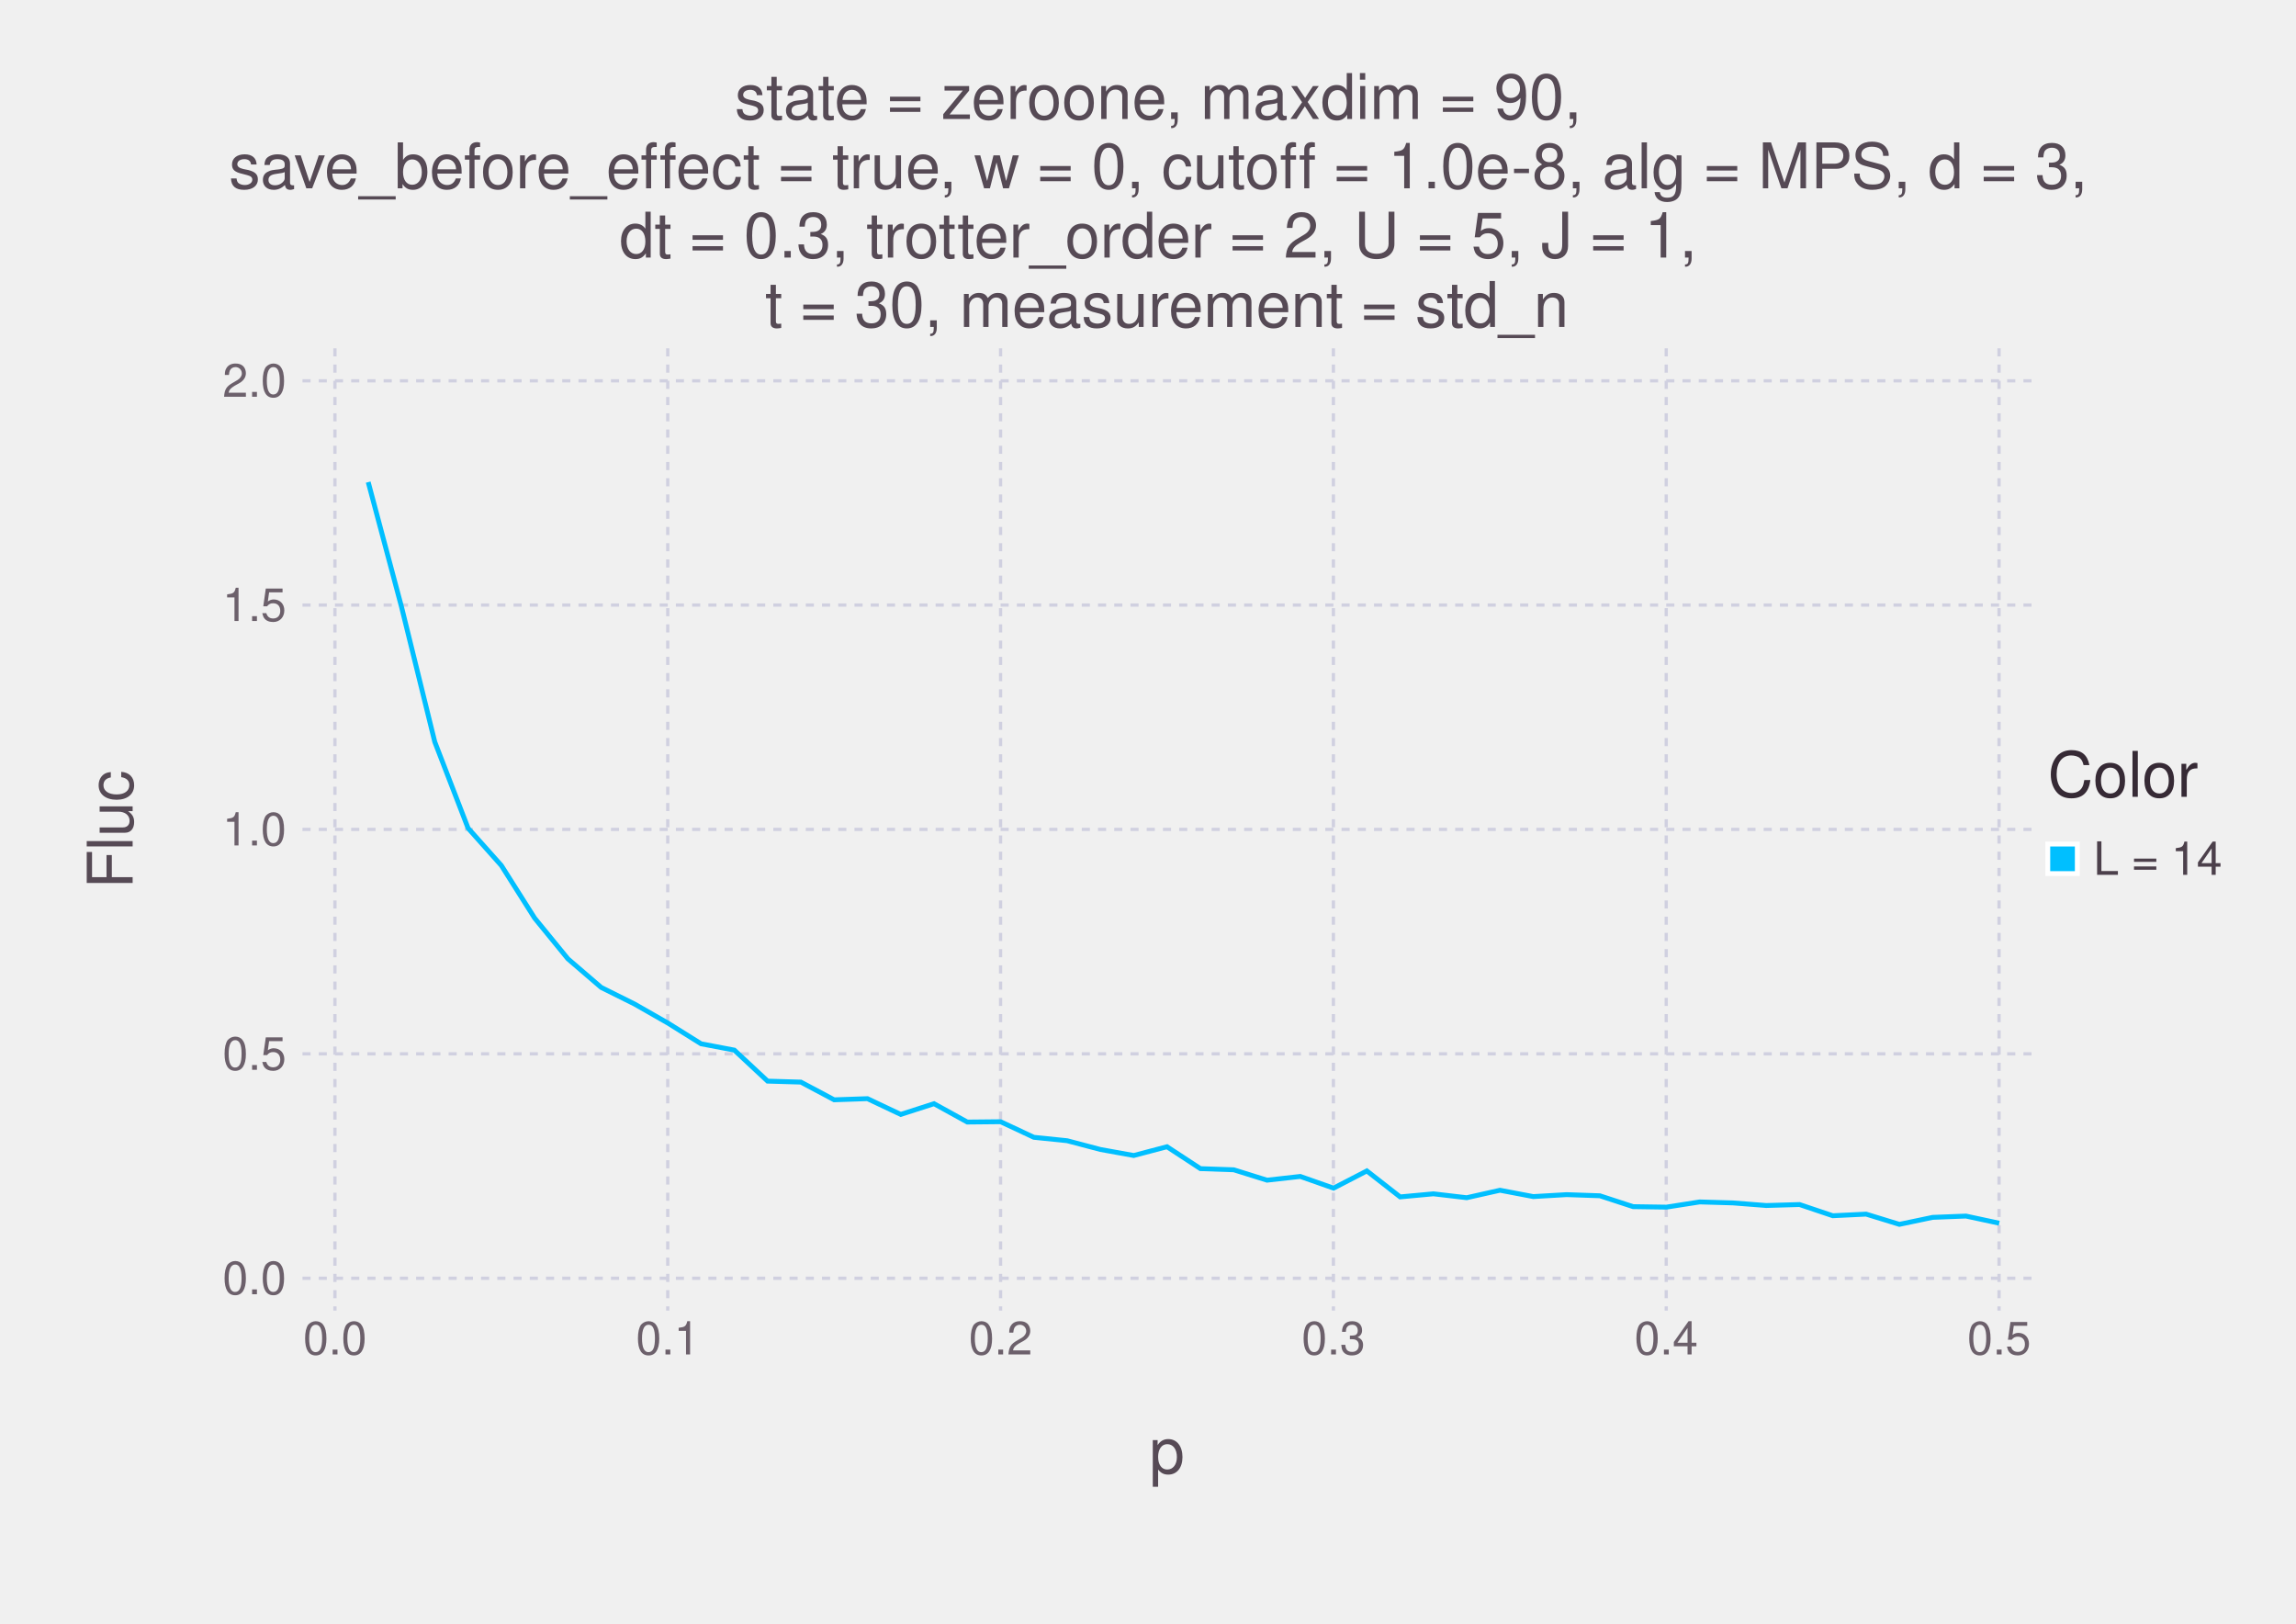
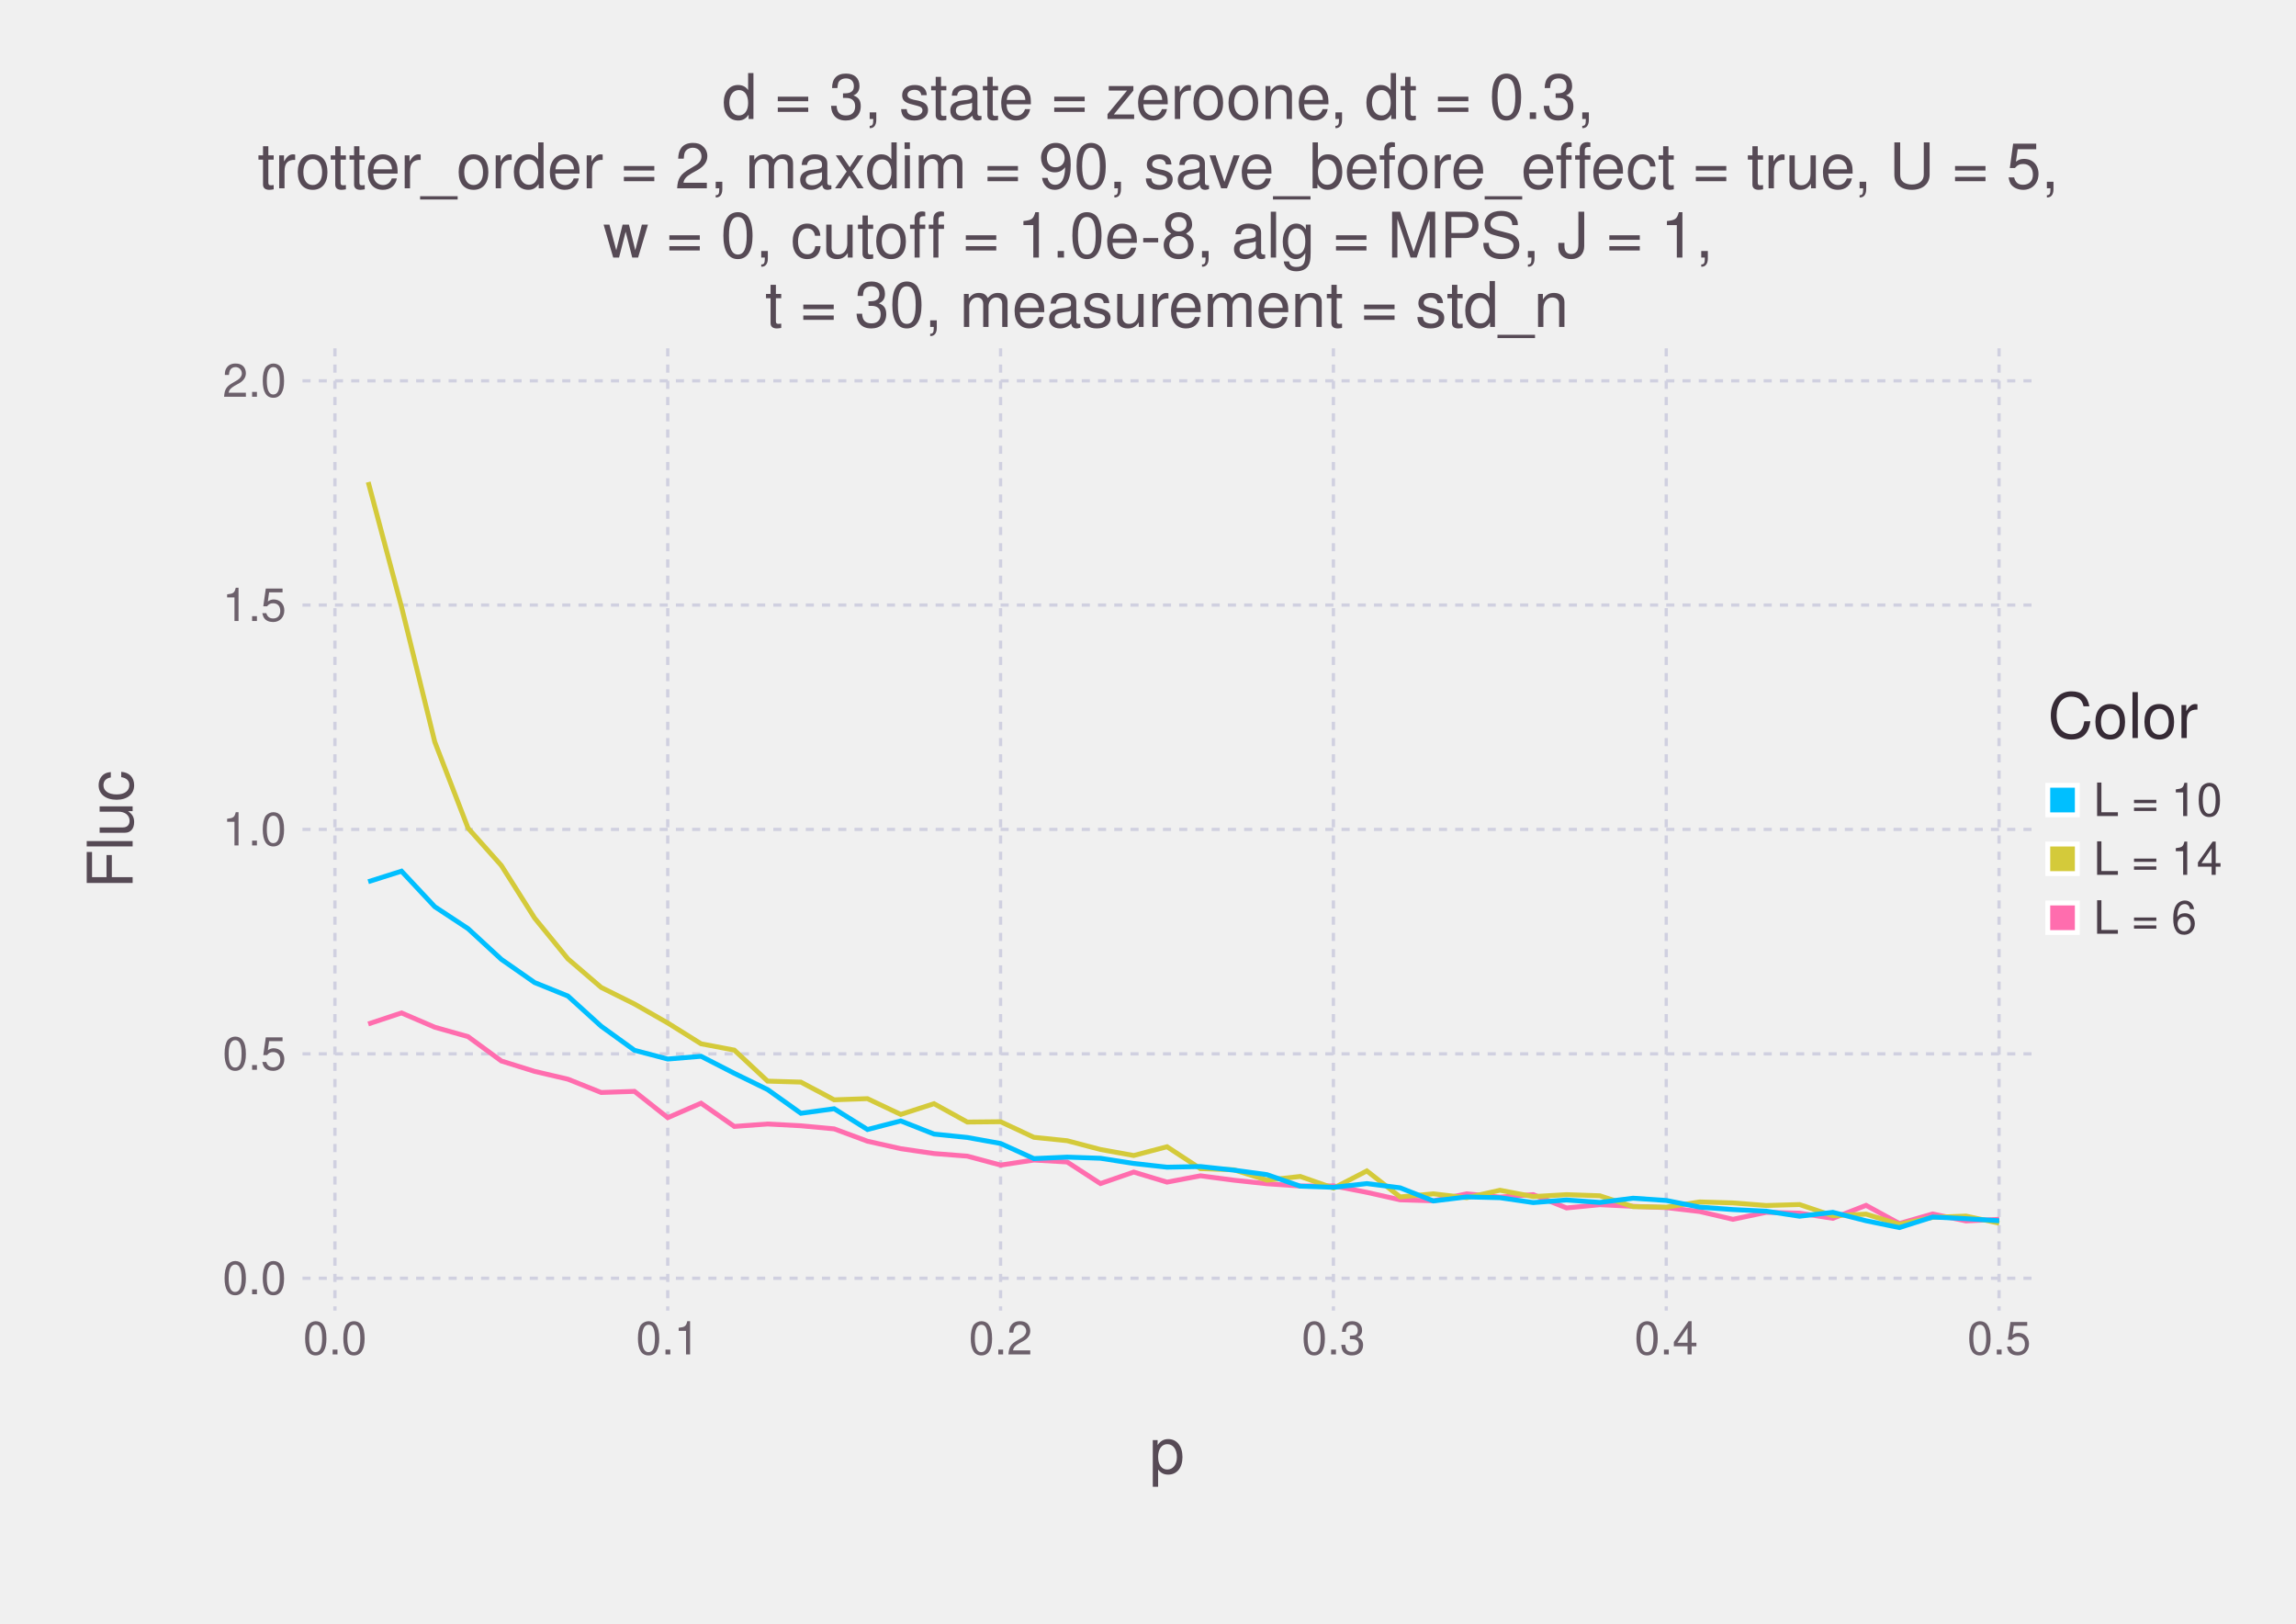
<svg xmlns="http://www.w3.org/2000/svg" version="1.2" width="141.42mm" height="100mm" viewBox="0 0 141.42 100" stroke="none" fill="#000000" stroke-width="0.3" font-size="3.88">
  <defs>
    <marker id="arrow" markerWidth="15" markerHeight="7" refX="5" refY="3.5" orient="auto" markerUnits="strokeWidth">
      <path d="M0,0 L15,3.5 L0,7 z" stroke="context-stroke" fill="context-stroke" />
    </marker>
  </defs>
-   <g class="plotroot xscalable yscalable" id="img-9835d5ad-1">
-     <g font-size="3.88" font-family="'PT Sans','Helvetica Neue','Helvetica',sans-serif" fill="#564A55" stroke="#000000" stroke-opacity="0.000" id="img-9835d5ad-2">
+   <g class="plotroot xscalable yscalable" id="img-3d88d009-1">
+     <g font-size="3.88" font-family="'PT Sans','Helvetica Neue','Helvetica',sans-serif" fill="#564A55" stroke="#000000" stroke-opacity="0.000" id="img-3d88d009-2">
      <g transform="translate(71.88,88.39)">
        <g class="primitive">
          <text text-anchor="middle" dy="0.6em">p</text>
        </g>
      </g>
    </g>
-     <g class="guide xlabels" font-size="2.82" font-family="'PT Sans Caption','Helvetica Neue','Helvetica',sans-serif" fill="#6C606B" id="img-9835d5ad-3">
+     <g class="guide xlabels" font-size="2.82" font-family="'PT Sans Caption','Helvetica Neue','Helvetica',sans-serif" fill="#6C606B" id="img-3d88d009-3">
      <g transform="translate(20.63,81.72)">
        <g class="primitive">
          <text text-anchor="middle" dy="0.6em">0.0</text>
        </g>
      </g>
      <g transform="translate(41.13,81.72)">
        <g class="primitive">
          <text text-anchor="middle" dy="0.6em">0.1</text>
        </g>
      </g>
      <g transform="translate(61.63,81.72)">
        <g class="primitive">
          <text text-anchor="middle" dy="0.6em">0.2</text>
        </g>
      </g>
      <g transform="translate(82.13,81.72)">
        <g class="primitive">
          <text text-anchor="middle" dy="0.6em">0.3</text>
        </g>
      </g>
      <g transform="translate(102.63,81.72)">
        <g class="primitive">
          <text text-anchor="middle" dy="0.6em">0.4</text>
        </g>
      </g>
      <g transform="translate(123.13,81.72)">
        <g class="primitive">
          <text text-anchor="middle" dy="0.6em">0.5</text>
        </g>
      </g>
    </g>
-     <g class="guide colorkey" id="img-9835d5ad-4">
-       <g class="color_L_=_14" id="img-9835d5ad-5">
-         <g fill="#4C404B" font-size="2.82" font-family="'PT Sans','Helvetica Neue','Helvetica',sans-serif" id="img-9835d5ad-6">
-           <g transform="translate(128.95,52.89)" id="img-9835d5ad-7">
-             <g class="primitive">
-               <text dy="0.35em">L = 14</text>
+     <g class="guide colorkey" id="img-3d88d009-4">
+       <g fill="#4C404B" font-size="2.82" font-family="'PT Sans','Helvetica Neue','Helvetica',sans-serif" id="img-3d88d009-5">
+         <g transform="translate(128.95,49.27)" id="img-3d88d009-6" class="color_L_=_10">
+           <g class="primitive">
+             <text dy="0.35em">L = 10</text>
+           </g>
+         </g>
+         <g transform="translate(128.95,52.89)" id="img-3d88d009-7" class="color_L_=_14">
+           <g class="primitive">
+             <text dy="0.35em">L = 14</text>
+           </g>
+         </g>
+         <g transform="translate(128.95,56.52)" id="img-3d88d009-8" class="color_L_=_6">
+           <g class="primitive">
+             <text dy="0.35em">L = 6</text>
+           </g>
+         </g>
+       </g>
+       <g fill-opacity="1" id="img-3d88d009-9">
+         <g transform="translate(127.04,49.27)" id="img-3d88d009-10" fill="#00BFFF" class="color_L_=_10" stroke="#FFFFFF">
+           <path d="M-0.91,-0.91 L0.91,-0.91 0.91,0.91 -0.91,0.91  z" class="primitive" />
+         </g>
+         <g transform="translate(127.04,52.89)" id="img-3d88d009-11" fill="#D4CA3A" class="color_L_=_14" stroke="#FFFFFF">
+           <path d="M-0.91,-0.91 L0.91,-0.91 0.91,0.91 -0.91,0.91  z" class="primitive" />
+         </g>
+         <g transform="translate(127.04,56.52)" id="img-3d88d009-12" fill="#FF6DAE" class="color_L_=_6" stroke="#FFFFFF">
+           <path d="M-0.91,-0.91 L0.91,-0.91 0.91,0.91 -0.91,0.91  z" class="primitive" />
+         </g>
+       </g>
+       <g fill="#362A35" font-size="3.88" font-family="'PT Sans','Helvetica Neue','Helvetica',sans-serif" stroke="#000000" stroke-opacity="0.000" id="img-3d88d009-13">
+         <g transform="translate(126.13,45.45)" id="img-3d88d009-14">
+           <g class="primitive">
+             <text dy="-0em">Color</text>
+           </g>
+         </g>
+       </g>
+     </g>
+     <g clip-path="url(#img-3d88d009-15)">
+       <g id="img-3d88d009-16">
+         <g pointer-events="visible" stroke-width="0.3" fill="#000000" fill-opacity="0.000" stroke="#000000" stroke-opacity="0.000" class="guide background" id="img-3d88d009-17">
+           <g transform="translate(71.88,51.08)" id="img-3d88d009-18">
+             <path d="M-53.25,-29.63 L53.25,-29.63 53.25,29.63 -53.25,29.63  z" class="primitive" />
+           </g>
+         </g>
+         <g class="guide ygridlines xfixed" stroke-dasharray="0.5,0.5" stroke-width="0.2" stroke="#D0D0E0" id="img-3d88d009-19">
+           <g transform="translate(71.88,78.72)" id="img-3d88d009-20">
+             <path fill="none" d="M-53.25,0 L53.25,0 " class="primitive" />
+           </g>
+           <g transform="translate(71.88,64.9)" id="img-3d88d009-21">
+             <path fill="none" d="M-53.25,0 L53.25,0 " class="primitive" />
+           </g>
+           <g transform="translate(71.88,51.08)" id="img-3d88d009-22">
+             <path fill="none" d="M-53.25,0 L53.25,0 " class="primitive" />
+           </g>
+           <g transform="translate(71.88,37.26)" id="img-3d88d009-23">
+             <path fill="none" d="M-53.25,0 L53.25,0 " class="primitive" />
+           </g>
+           <g transform="translate(71.88,23.45)" id="img-3d88d009-24">
+             <path fill="none" d="M-53.25,0 L53.25,0 " class="primitive" />
+           </g>
+         </g>
+         <g class="guide xgridlines yfixed" stroke-dasharray="0.5,0.5" stroke-width="0.2" stroke="#D0D0E0" id="img-3d88d009-25">
+           <g transform="translate(20.63,51.08)" id="img-3d88d009-26">
+             <path fill="none" d="M0,-29.63 L0,29.63 " class="primitive" />
+           </g>
+           <g transform="translate(41.13,51.08)" id="img-3d88d009-27">
+             <path fill="none" d="M0,-29.63 L0,29.63 " class="primitive" />
+           </g>
+           <g transform="translate(61.63,51.08)" id="img-3d88d009-28">
+             <path fill="none" d="M0,-29.63 L0,29.63 " class="primitive" />
+           </g>
+           <g transform="translate(82.13,51.08)" id="img-3d88d009-29">
+             <path fill="none" d="M0,-29.63 L0,29.63 " class="primitive" />
+           </g>
+           <g transform="translate(102.63,51.08)" id="img-3d88d009-30">
+             <path fill="none" d="M0,-29.63 L0,29.63 " class="primitive" />
+           </g>
+           <g transform="translate(123.13,51.08)" id="img-3d88d009-31">
+             <path fill="none" d="M0,-29.63 L0,29.63 " class="primitive" />
+           </g>
+         </g>
+         <g class="plotpanel" id="img-3d88d009-32">
+           <g stroke-width="0.3" fill="#000000" fill-opacity="0.000" class="geometry" id="img-3d88d009-33">
+             <g class="color_L_=_6" stroke-dasharray="none" stroke="#FF6DAE" id="img-3d88d009-34">
+               <g transform="translate(72.91,71.34)" id="img-3d88d009-35">
+                 <path fill="none" d="M-50.23,-8.28 L-48.18,-8.96 -46.13,-8.08 -44.08,-7.5 -42.03,-6 -39.98,-5.36 -37.93,-4.88 -35.88,-4.06 -33.83,-4.13 -31.78,-2.51 -29.73,-3.4 -27.68,-1.97 -25.63,-2.12 -23.58,-2.01 -21.53,-1.82 -19.48,-1.06 -17.43,-0.6 -15.38,-0.3 -13.33,-0.14 -11.28,0.41 -9.23,0.1 -7.18,0.22 -5.13,1.55 -3.08,0.84 -1.03,1.46 1.03,1.07 3.08,1.34 5.13,1.56 7.18,1.7 9.23,1.69 11.28,2.09 13.33,2.55 15.38,2.61 17.43,2.18 19.48,2.38 21.53,2.23 23.58,3.05 25.63,2.85 27.68,2.95 29.73,3.03 31.78,3.27 33.83,3.75 35.88,3.32 37.93,3.37 39.98,3.69 42.03,2.89 44.08,4.01 46.13,3.42 48.18,3.85 50.23,3.75 " class="primitive" />
+               </g>
            </g>
          </g>
-         </g>
-         <g fill-opacity="1" fill="#00BFFF" stroke="#FFFFFF" id="img-9835d5ad-8">
-           <g transform="translate(127.04,52.89)" id="img-9835d5ad-9">
-             <path d="M-0.91,-0.91 L0.91,-0.91 0.91,0.91 -0.91,0.91  z" class="primitive" />
-           </g>
-         </g>
-       </g>
-       <g fill="#362A35" font-size="3.88" font-family="'PT Sans','Helvetica Neue','Helvetica',sans-serif" stroke="#000000" stroke-opacity="0.000" id="img-9835d5ad-10">
-         <g transform="translate(126.13,49.07)" id="img-9835d5ad-11">
-           <g class="primitive">
-             <text dy="-0em">Color</text>
-           </g>
-         </g>
-       </g>
-     </g>
-     <g clip-path="url(#img-9835d5ad-12)">
-       <g id="img-9835d5ad-13">
-         <g pointer-events="visible" stroke-width="0.3" fill="#000000" fill-opacity="0.000" stroke="#000000" stroke-opacity="0.000" class="guide background" id="img-9835d5ad-14">
-           <g transform="translate(71.88,51.08)" id="img-9835d5ad-15">
-             <path d="M-53.25,-29.63 L53.25,-29.63 53.25,29.63 -53.25,29.63  z" class="primitive" />
-           </g>
-         </g>
-         <g class="guide ygridlines xfixed" stroke-dasharray="0.5,0.5" stroke-width="0.2" stroke="#D0D0E0" id="img-9835d5ad-16">
-           <g transform="translate(71.88,78.72)" id="img-9835d5ad-17">
-             <path fill="none" d="M-53.25,0 L53.25,0 " class="primitive" />
-           </g>
-           <g transform="translate(71.88,64.9)" id="img-9835d5ad-18">
-             <path fill="none" d="M-53.25,0 L53.25,0 " class="primitive" />
-           </g>
-           <g transform="translate(71.88,51.08)" id="img-9835d5ad-19">
-             <path fill="none" d="M-53.25,0 L53.25,0 " class="primitive" />
-           </g>
-           <g transform="translate(71.88,37.26)" id="img-9835d5ad-20">
-             <path fill="none" d="M-53.25,0 L53.25,0 " class="primitive" />
-           </g>
-           <g transform="translate(71.88,23.45)" id="img-9835d5ad-21">
-             <path fill="none" d="M-53.25,0 L53.25,0 " class="primitive" />
-           </g>
-         </g>
-         <g class="guide xgridlines yfixed" stroke-dasharray="0.5,0.5" stroke-width="0.2" stroke="#D0D0E0" id="img-9835d5ad-22">
-           <g transform="translate(20.63,51.08)" id="img-9835d5ad-23">
-             <path fill="none" d="M0,-29.63 L0,29.63 " class="primitive" />
-           </g>
-           <g transform="translate(41.13,51.08)" id="img-9835d5ad-24">
-             <path fill="none" d="M0,-29.63 L0,29.63 " class="primitive" />
-           </g>
-           <g transform="translate(61.63,51.08)" id="img-9835d5ad-25">
-             <path fill="none" d="M0,-29.63 L0,29.63 " class="primitive" />
-           </g>
-           <g transform="translate(82.13,51.08)" id="img-9835d5ad-26">
-             <path fill="none" d="M0,-29.63 L0,29.63 " class="primitive" />
-           </g>
-           <g transform="translate(102.63,51.08)" id="img-9835d5ad-27">
-             <path fill="none" d="M0,-29.63 L0,29.63 " class="primitive" />
-           </g>
-           <g transform="translate(123.13,51.08)" id="img-9835d5ad-28">
-             <path fill="none" d="M0,-29.63 L0,29.63 " class="primitive" />
-           </g>
-         </g>
-         <g class="plotpanel" id="img-9835d5ad-29">
-           <g stroke-width="0.3" fill="#000000" fill-opacity="0.000" class="geometry" id="img-9835d5ad-30">
-             <g class="color_L_=_14" stroke-dasharray="none" stroke="#00BFFF" id="img-9835d5ad-31">
-               <g transform="translate(72.91,67.77)" id="img-9835d5ad-32">
+           <g stroke-width="0.3" fill="#000000" fill-opacity="0.000" class="geometry" id="img-3d88d009-36">
+             <g class="color_L_=_14" stroke-dasharray="none" stroke="#D4CA3A" id="img-3d88d009-37">
+               <g transform="translate(72.91,67.77)" id="img-3d88d009-38">
                <path fill="none" d="M-50.23,-38.08 L-48.18,-30.4 -46.13,-22.08 -44.08,-16.77 -42.03,-14.47 -39.98,-11.23 -37.93,-8.72 -35.88,-6.96 -33.83,-5.94 -31.78,-4.77 -29.73,-3.49 -27.68,-3.1 -25.63,-1.19 -23.58,-1.13 -21.53,-0.04 -19.48,-0.11 -17.43,0.86 -15.38,0.2 -13.33,1.33 -11.28,1.31 -9.23,2.27 -7.18,2.48 -5.13,3.02 -3.08,3.39 -1.03,2.85 1.03,4.2 3.08,4.27 5.13,4.91 7.18,4.68 9.23,5.4 11.28,4.34 13.33,5.94 15.38,5.75 17.43,5.99 19.48,5.53 21.53,5.92 23.58,5.8 25.63,5.87 27.68,6.54 29.73,6.57 31.78,6.25 33.83,6.31 35.88,6.47 37.93,6.41 39.98,7.1 42.03,7 44.08,7.63 46.13,7.2 48.18,7.12 50.23,7.56 " class="primitive" />
              </g>
            </g>
          </g>
-         </g>
-       </g>
-     </g>
-     <g class="guide ylabels" font-size="2.82" font-family="'PT Sans Caption','Helvetica Neue','Helvetica',sans-serif" fill="#6C606B" id="img-9835d5ad-33">
-       <g transform="translate(17.63,78.72)" id="img-9835d5ad-34">
+           <g stroke-width="0.3" fill="#000000" fill-opacity="0.000" class="geometry" id="img-3d88d009-39">
+             <g class="color_L_=_10" stroke-dasharray="none" stroke="#00BFFF" id="img-3d88d009-40">
+               <g transform="translate(72.91,69.7)" id="img-3d88d009-41">
+                 <path fill="none" d="M-50.23,-15.4 L-48.18,-16.05 -46.13,-13.86 -44.08,-12.51 -42.03,-10.62 -39.98,-9.19 -37.93,-8.36 -35.88,-6.5 -33.83,-5.02 -31.78,-4.48 -29.73,-4.65 -27.68,-3.6 -25.63,-2.6 -23.58,-1.14 -21.53,-1.42 -19.48,-0.14 -17.43,-0.67 -15.38,0.14 -13.33,0.35 -11.28,0.72 -9.23,1.65 -7.18,1.56 -5.13,1.63 -3.08,1.95 -1.03,2.18 1.03,2.14 3.08,2.36 5.13,2.64 7.18,3.35 9.23,3.42 11.28,3.19 13.33,3.45 15.38,4.26 17.43,4.01 19.48,4.06 21.53,4.36 23.58,4.2 25.63,4.35 27.68,4.09 29.73,4.23 31.78,4.64 33.83,4.79 35.88,4.89 37.93,5.2 39.98,4.96 42.03,5.48 44.08,5.9 46.13,5.25 48.18,5.35 50.23,5.48 " class="primitive" />
+               </g>
+             </g>
+           </g>
+         </g>
+       </g>
+     </g>
+     <g class="guide ylabels" font-size="2.82" font-family="'PT Sans Caption','Helvetica Neue','Helvetica',sans-serif" fill="#6C606B" id="img-3d88d009-42">
+       <g transform="translate(17.63,78.72)" id="img-3d88d009-43">
        <g class="primitive">
          <text text-anchor="end" dy="0.35em">0.0</text>
        </g>
      </g>
-       <g transform="translate(17.63,64.9)" id="img-9835d5ad-35">
+       <g transform="translate(17.63,64.9)" id="img-3d88d009-44">
        <g class="primitive">
          <text text-anchor="end" dy="0.35em">0.5</text>
        </g>
      </g>
-       <g transform="translate(17.63,51.08)" id="img-9835d5ad-36">
+       <g transform="translate(17.63,51.08)" id="img-3d88d009-45">
        <g class="primitive">
          <text text-anchor="end" dy="0.35em">1.0</text>
        </g>
      </g>
-       <g transform="translate(17.63,37.26)" id="img-9835d5ad-37">
+       <g transform="translate(17.63,37.26)" id="img-3d88d009-46">
        <g class="primitive">
          <text text-anchor="end" dy="0.35em">1.5</text>
        </g>
      </g>
-       <g transform="translate(17.63,23.45)" id="img-9835d5ad-38">
+       <g transform="translate(17.63,23.45)" id="img-3d88d009-47">
        <g class="primitive">
          <text text-anchor="end" dy="0.35em">2.0</text>
        </g>
      </g>
    </g>
-     <g font-size="3.88" font-family="'PT Sans','Helvetica Neue','Helvetica',sans-serif" fill="#564A55" stroke="#000000" stroke-opacity="0.000" id="img-9835d5ad-39">
-       <g transform="translate(8.81,49.08)" id="img-9835d5ad-40">
+     <g font-size="3.88" font-family="'PT Sans','Helvetica Neue','Helvetica',sans-serif" fill="#564A55" stroke="#000000" stroke-opacity="0.000" id="img-3d88d009-48">
+       <g transform="translate(8.81,49.08)" id="img-3d88d009-49">
        <g class="primitive">
          <text text-anchor="middle" dy="0.35em" transform="rotate(-90,0, 2)">Fluc</text>
        </g>
      </g>
    </g>
-     <g font-size="3.88" font-family="'PT Sans','Helvetica Neue','Helvetica',sans-serif" fill="#564A55" stroke="#000000" stroke-opacity="0.000" id="img-9835d5ad-41">
-       <g transform="translate(71.88,5)" id="img-9835d5ad-42">
-         <g class="primitive">
-           <text text-anchor="middle" dy="0.6em">state = zeroone, maxdim = 90, <tspan x="0" dy="1.1em">save_before_effect = true, w = 0, cutoff = 1.0e-8, alg = MPS, d = 3, </tspan>
-             <tspan x="0" dy="1.1em">dt = 0.3, trotter_order = 2, U = 5, J = 1, </tspan>
+     <g font-size="3.88" font-family="'PT Sans','Helvetica Neue','Helvetica',sans-serif" fill="#564A55" stroke="#000000" stroke-opacity="0.000" id="img-3d88d009-50">
+       <g transform="translate(71.88,5)" id="img-3d88d009-51">
+         <g class="primitive">
+           <text text-anchor="middle" dy="0.6em">d = 3, state = zeroone, dt = 0.3, <tspan x="0" dy="1.1em">trotter_order = 2, maxdim = 90, save_before_effect = true, U = 5, </tspan>
+             <tspan x="0" dy="1.1em">w = 0, cutoff = 1.0e-8, alg = MPS, J = 1, </tspan>
            <tspan x="0" dy="1.1em">t = 30, measurement = std_n</tspan>
          </text>
        </g>
      </g>
    </g>
  </g>
  <defs>
-     <clipPath id="img-9835d5ad-12">
+     <clipPath id="img-3d88d009-15">
      <path d="M18.63,21.45 L125.13,21.45 125.13,80.72 18.63,80.72 " />
    </clipPath>
  </defs>
</svg>
